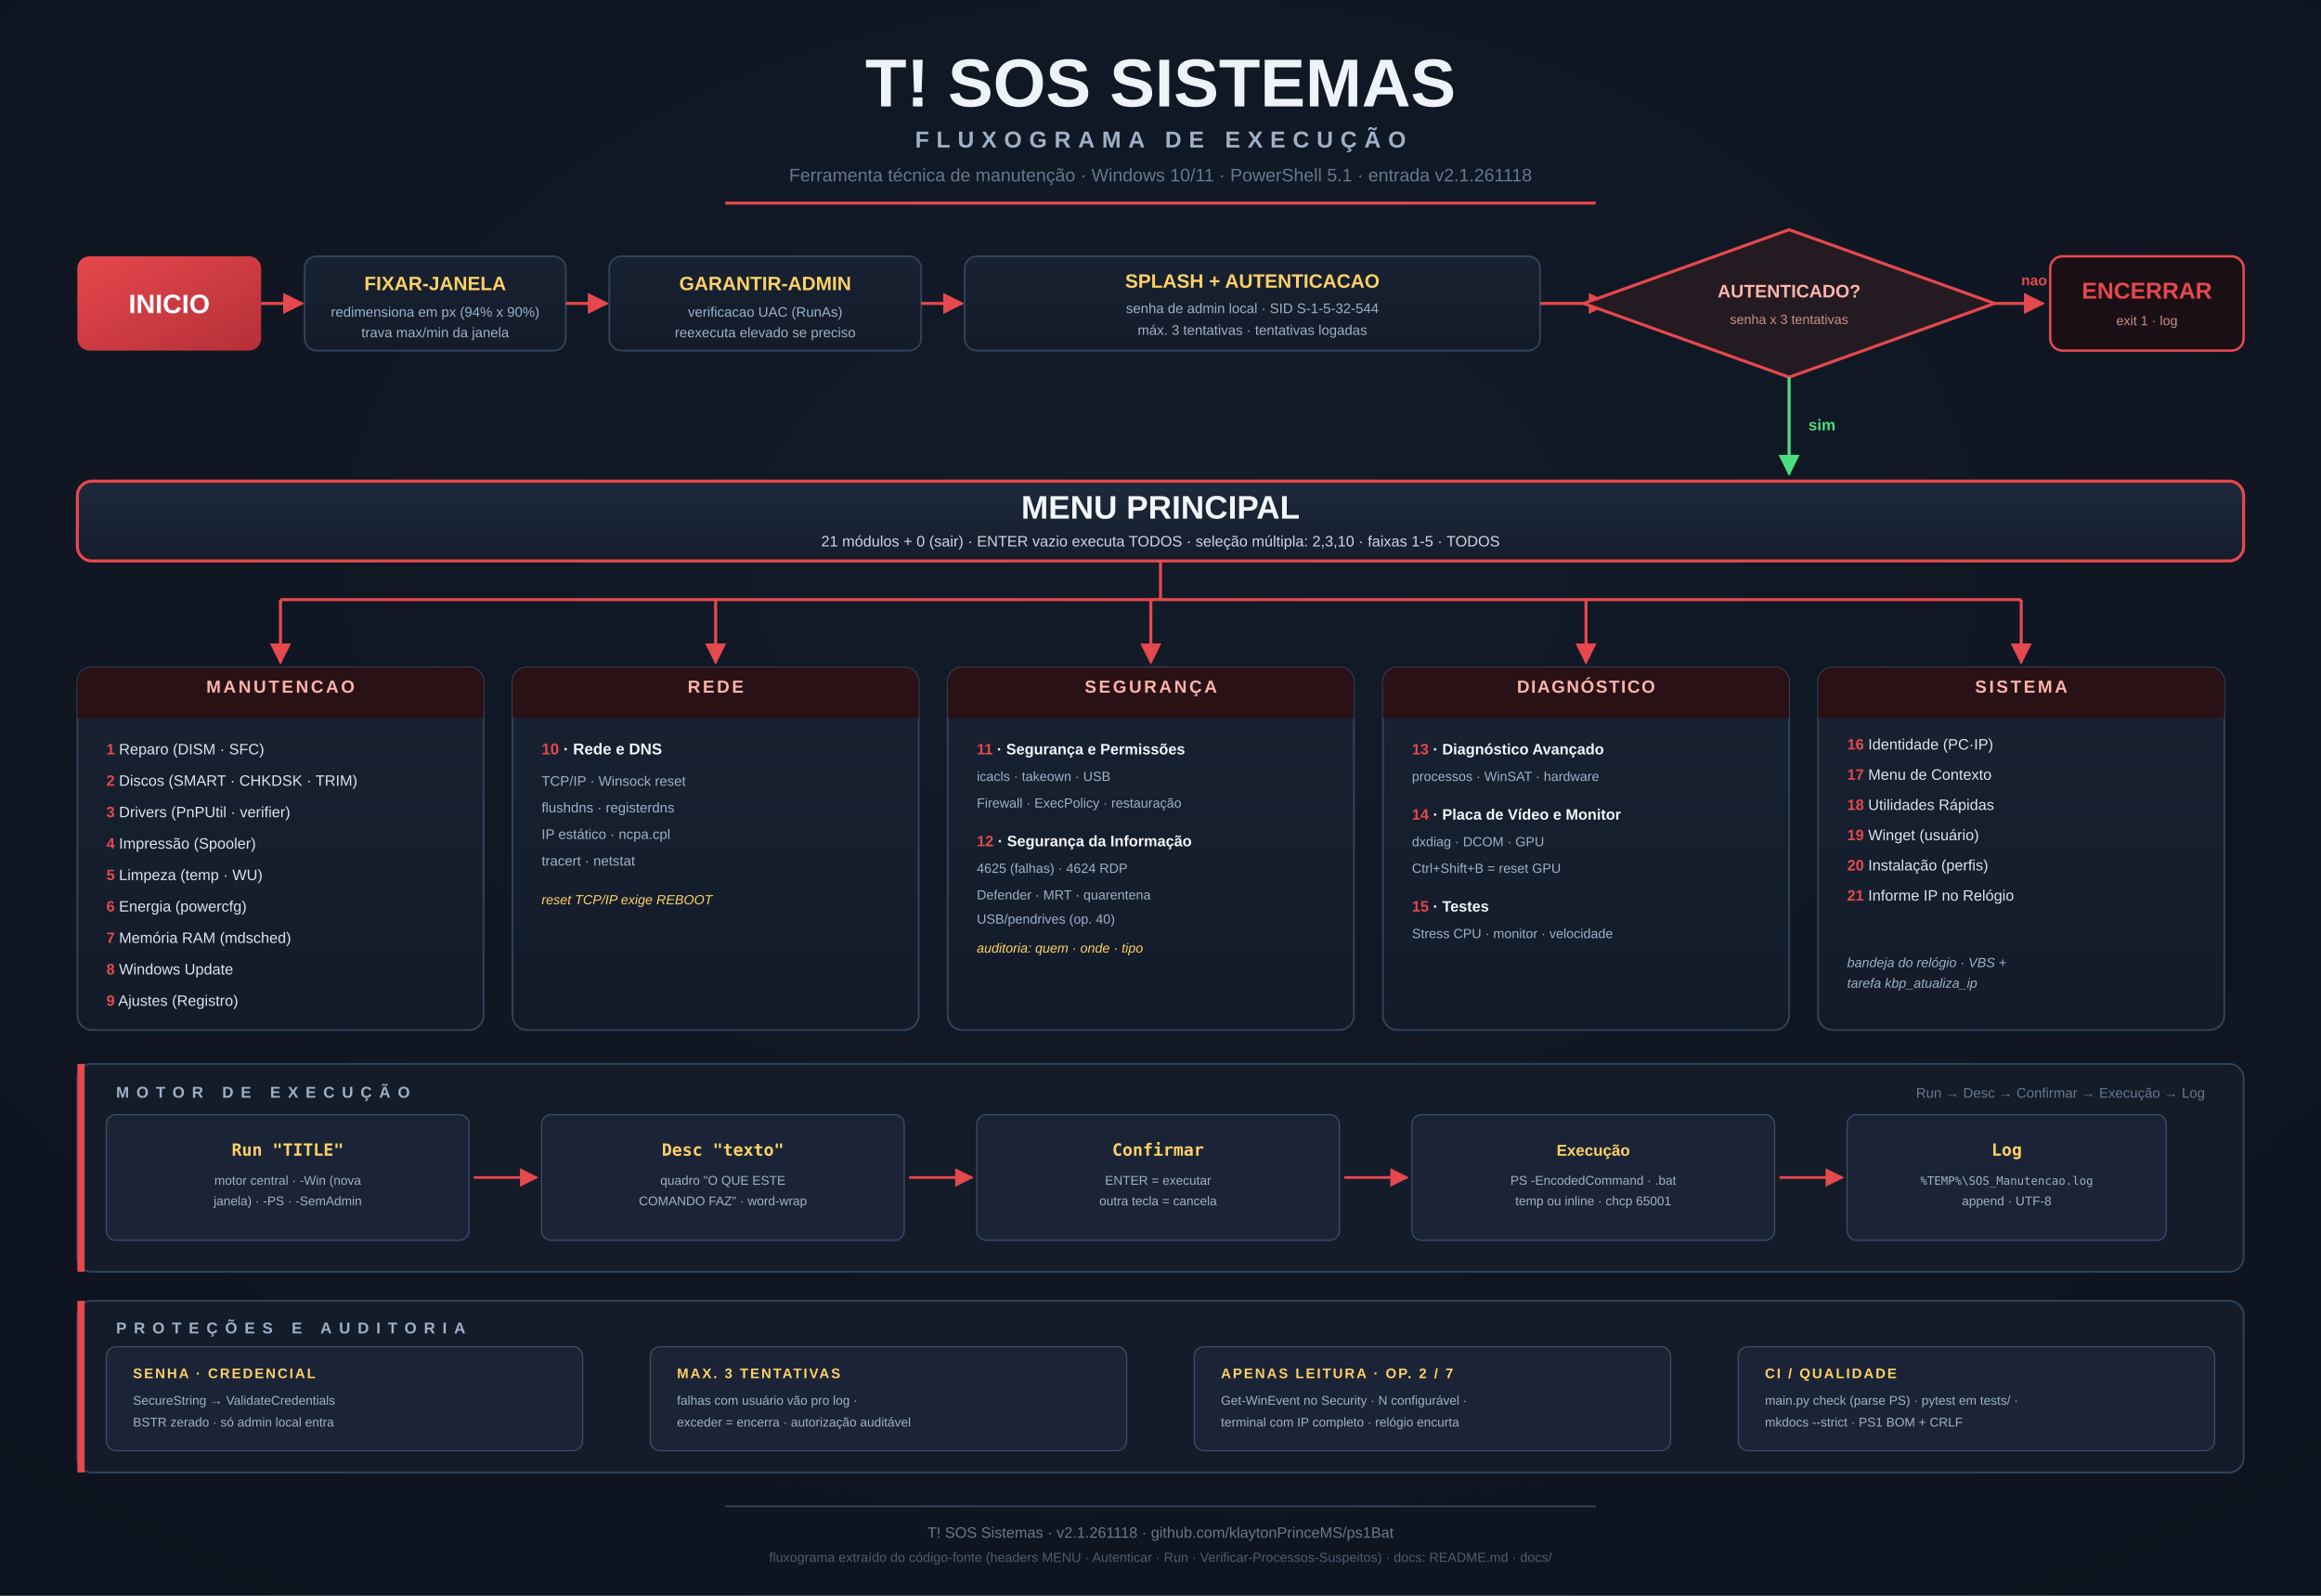
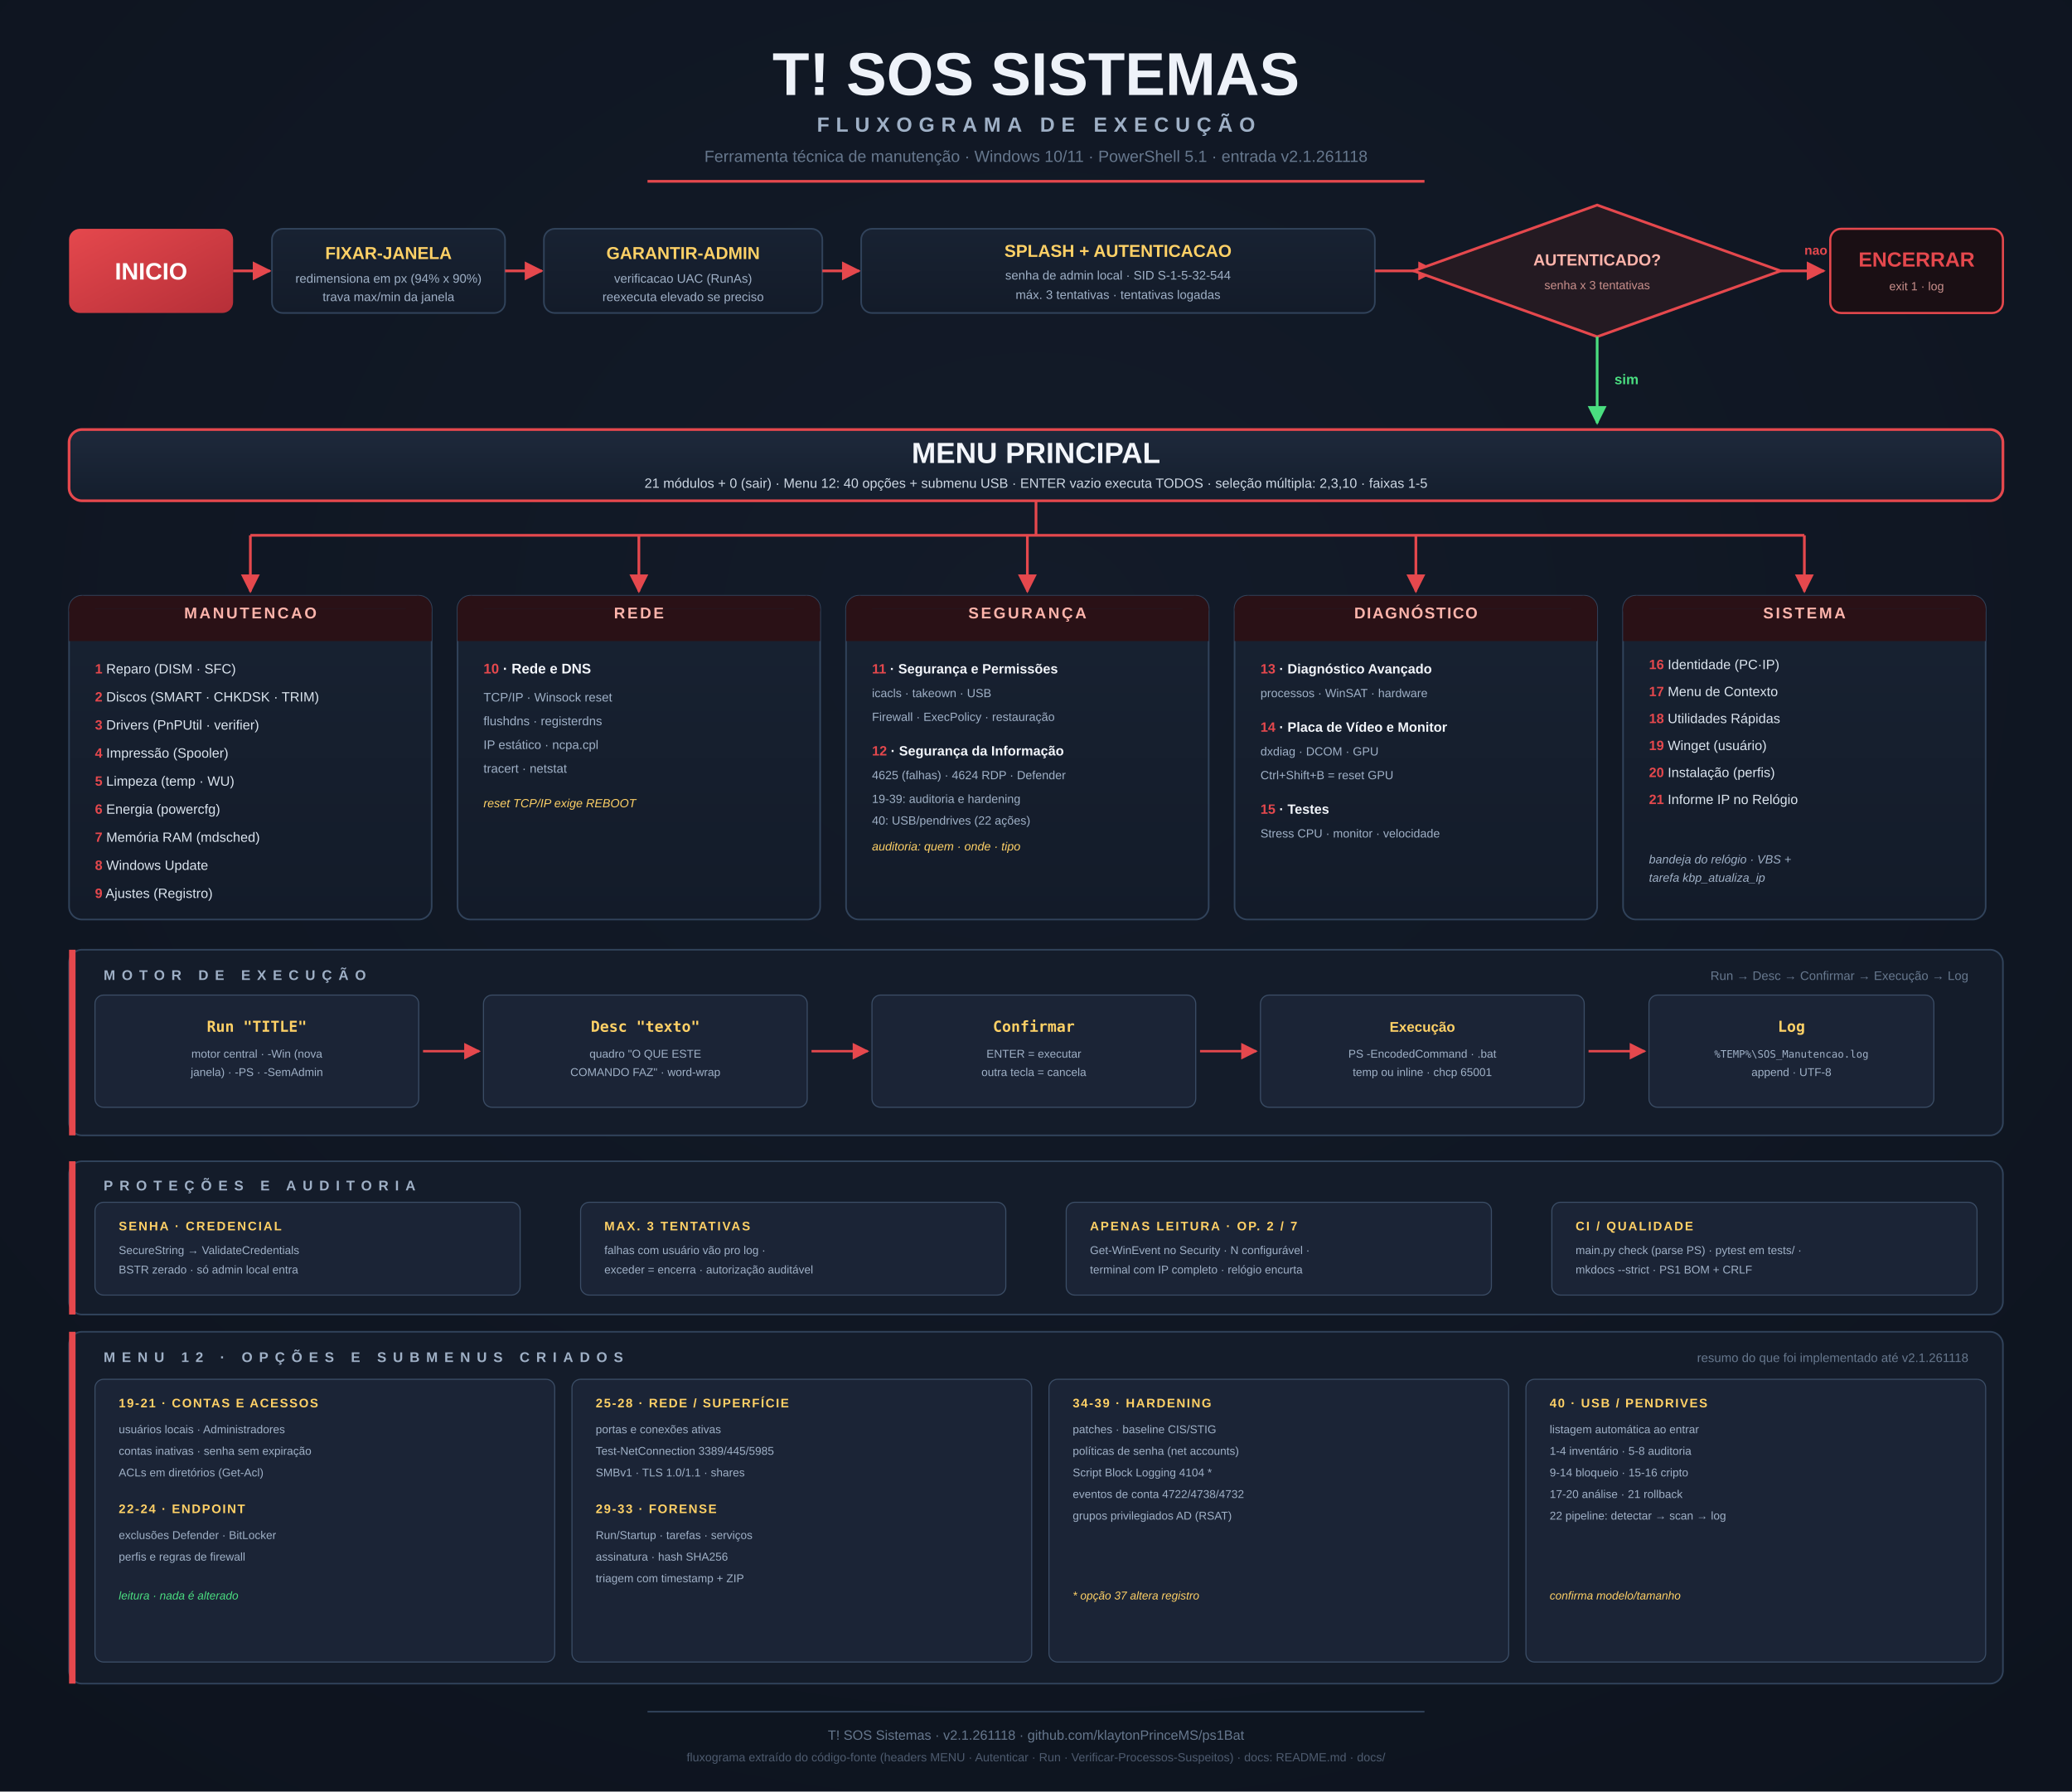
- <svg xmlns="http://www.w3.org/2000/svg" viewBox="0 0 1920 1320" font-family="Segoe UI, Arial, sans-serif">
+ <svg xmlns="http://www.w3.org/2000/svg" viewBox="0 0 1920 1660" font-family="Segoe UI, Arial, sans-serif">
  <defs>
    <radialGradient id="bg" cx="50%" cy="35%" r="120%">
      <stop offset="0%" stop-color="#131b29" />
      <stop offset="100%" stop-color="#0a0f18" />
    </radialGradient>
    <linearGradient id="redbox" x1="0" y1="0" x2="1" y2="1">
      <stop offset="0%" stop-color="#e5484d" />
      <stop offset="100%" stop-color="#b62f38" />
    </linearGradient>
    <linearGradient id="panel" x1="0" y1="0" x2="0" y2="1">
      <stop offset="0%" stop-color="#182232" />
      <stop offset="100%" stop-color="#131b29" />
    </linearGradient>
    <linearGradient id="menubar" x1="0" y1="0" x2="0" y2="1">
      <stop offset="0%" stop-color="#1e293b" />
      <stop offset="100%" stop-color="#141e2d" />
    </linearGradient>
    <marker id="arrow" viewBox="0 0 10 10" refX="9" refY="5" markerWidth="7" markerHeight="7" orient="auto-start-reverse">
      <path d="M 0 0 L 10 5 L 0 10 z" fill="#e5484d" />
    </marker>
    <marker id="arrowgreen" viewBox="0 0 10 10" refX="9" refY="5" markerWidth="7" markerHeight="7" orient="auto-start-reverse">
      <path d="M 0 0 L 10 5 L 0 10 z" fill="#4ade80" />
    </marker>
  </defs>
-   <rect width="1920" height="1320" fill="url(#bg)" />
+   <rect width="1920" height="1660" fill="url(#bg)" />
  <text x="960" y="88" text-anchor="middle" font-size="56" font-weight="800" fill="#eef2f9">T! SOS SISTEMAS</text>
  <text x="960" y="122" text-anchor="middle" font-size="19" font-weight="700" letter-spacing="6" fill="#9fb0c6">FLUXOGRAMA DE EXECUÇÃO</text>
  <text x="960" y="150" text-anchor="middle" font-size="15" fill="#66778d">Ferramenta técnica de manutenção · Windows 10/11 · PowerShell 5.1 · entrada v2.1.261118</text>
  <line x1="600" y1="168" x2="1320" y2="168" stroke="#e5484d" stroke-width="2.5" />
  <rect x="64" y="212" width="152" height="78" rx="10" fill="url(#redbox)" />
  <text x="140" y="259" text-anchor="middle" font-size="22" font-weight="800" fill="#ffffff">INICIO</text>
  <line x1="216" y1="251" x2="250" y2="251" stroke="#e5484d" stroke-width="2.5" marker-end="url(#arrow)" />
  <rect x="252" y="212" width="216" height="78" rx="10" fill="url(#panel)" stroke="#31435b" stroke-width="1.5" />
  <text x="360" y="240" text-anchor="middle" font-size="16" font-weight="700" fill="#ffd166">FIXAR-JANELA</text>
  <text x="360" y="262" text-anchor="middle" font-size="11.5" fill="#9fb0c6">redimensiona em px (94% x 90%)</text>
  <text x="360" y="279" text-anchor="middle" font-size="11.5" fill="#9fb0c6">trava max/min da janela</text>
  <line x1="468" y1="251" x2="502" y2="251" stroke="#e5484d" stroke-width="2.5" marker-end="url(#arrow)" />
  <rect x="504" y="212" width="258" height="78" rx="10" fill="url(#panel)" stroke="#31435b" stroke-width="1.5" />
  <text x="633" y="240" text-anchor="middle" font-size="16" font-weight="700" fill="#ffd166">GARANTIR-ADMIN</text>
  <text x="633" y="262" text-anchor="middle" font-size="11.5" fill="#9fb0c6">verificacao UAC (RunAs)</text>
  <text x="633" y="279" text-anchor="middle" font-size="11.5" fill="#9fb0c6">reexecuta elevado se preciso</text>
  <line x1="762" y1="251" x2="796" y2="251" stroke="#e5484d" stroke-width="2.5" marker-end="url(#arrow)" />
  <rect x="798" y="212" width="476" height="78" rx="10" fill="url(#panel)" stroke="#31435b" stroke-width="1.5" />
  <text x="1036" y="238" text-anchor="middle" font-size="16" font-weight="700" fill="#ffd166">SPLASH + AUTENTICACAO</text>
  <text x="1036" y="259" text-anchor="middle" font-size="11.5" fill="#9fb0c6">senha de admin local · SID S-1-5-32-544</text>
  <text x="1036" y="277" text-anchor="middle" font-size="11.5" fill="#9fb0c6">máx. 3 tentativas · tentativas logadas</text>
  <line x1="1274" y1="251" x2="1330" y2="251" stroke="#e5484d" stroke-width="2.5" marker-end="url(#arrow)" />
  <polygon points="1480,190 1650,251 1480,312 1310,251" fill="#241a22" stroke="#e5484d" stroke-width="2.5" />
  <text x="1480" y="246" text-anchor="middle" font-size="15" font-weight="800" fill="#ffb4ab">AUTENTICADO?</text>
  <text x="1480" y="268" text-anchor="middle" font-size="11" fill="#c98f8b">senha x 3 tentativas</text>
  <line x1="1650" y1="251" x2="1690" y2="251" stroke="#e5484d" stroke-width="2.5" marker-end="url(#arrow)" />
  <text x="1672" y="236" font-size="12" font-weight="700" fill="#e5484d">nao</text>
  <rect x="1696" y="212" width="160" height="78" rx="10" fill="#1a0f14" stroke="#e5484d" stroke-width="2" />
  <text x="1776" y="247" text-anchor="middle" font-size="19" font-weight="800" fill="#e5484d">ENCERRAR</text>
  <text x="1776" y="269" text-anchor="middle" font-size="11" fill="#c98f8b">exit 1 · log</text>
  <line x1="1480" y1="312" x2="1480" y2="392" stroke="#4ade80" stroke-width="2.5" marker-end="url(#arrowgreen)" />
  <text x="1496" y="356" font-size="13" font-weight="800" fill="#4ade80">sim</text>
  <rect x="64" y="398" width="1792" height="66" rx="12" fill="url(#menubar)" stroke="#e5484d" stroke-width="2.5" />
  <text x="960" y="429" text-anchor="middle" font-size="27" font-weight="800" fill="#f3f6fb">MENU PRINCIPAL</text>
-   <text x="960" y="452" text-anchor="middle" font-size="12.5" fill="#cdd7e3">21 módulos + 0 (sair) · ENTER vazio executa TODOS · seleção múltipla: 2,3,10 · faixas 1-5 · TODOS</text>
+   <text x="960" y="452" text-anchor="middle" font-size="12.5" fill="#cdd7e3">21 módulos + 0 (sair) · Menu 12: 40 opções + submenu USB · ENTER vazio executa TODOS · seleção múltipla: 2,3,10 · faixas 1-5</text>
  <line x1="960" y1="464" x2="960" y2="496" stroke="#e5484d" stroke-width="2.5" />
  <line x1="232" y1="496" x2="1672" y2="496" stroke="#e5484d" stroke-width="2.5" />
  <line x1="232" y1="496" x2="232" y2="548" stroke="#e5484d" stroke-width="2.5" marker-end="url(#arrow)" />
  <line x1="592" y1="496" x2="592" y2="548" stroke="#e5484d" stroke-width="2.5" marker-end="url(#arrow)" />
  <line x1="952" y1="496" x2="952" y2="548" stroke="#e5484d" stroke-width="2.5" marker-end="url(#arrow)" />
  <line x1="1312" y1="496" x2="1312" y2="548" stroke="#e5484d" stroke-width="2.5" marker-end="url(#arrow)" />
  <line x1="1672" y1="496" x2="1672" y2="548" stroke="#e5484d" stroke-width="2.5" marker-end="url(#arrow)" />
  <rect x="64" y="552" width="336" height="300" rx="12" fill="url(#panel)" stroke="#31435b" stroke-width="1.5" />
  <rect x="64" y="564" width="336" height="30" fill="#2a1116" />
  <rect x="76" y="552" width="312" height="12" fill="#2a1116" />
  <circle cx="76" cy="564" r="12" fill="#2a1116" />
  <circle cx="388" cy="564" r="12" fill="#2a1116" />
  <text x="232" y="573" text-anchor="middle" font-size="14.5" font-weight="800" letter-spacing="2" fill="#ffb4ab">MANUTENCAO</text>
  <text x="88" y="624" font-size="12.5" fill="#dbe4ee">
    <tspan fill="#e5484d" font-weight="800">1</tspan>  Reparo (DISM · SFC)</text>
  <text x="88" y="650" font-size="12.5" fill="#dbe4ee">
    <tspan fill="#e5484d" font-weight="800">2</tspan>  Discos (SMART · CHKDSK · TRIM)</text>
  <text x="88" y="676" font-size="12.5" fill="#dbe4ee">
    <tspan fill="#e5484d" font-weight="800">3</tspan>  Drivers (PnPUtil · verifier)</text>
  <text x="88" y="702" font-size="12.5" fill="#dbe4ee">
    <tspan fill="#e5484d" font-weight="800">4</tspan>  Impressão (Spooler)</text>
  <text x="88" y="728" font-size="12.5" fill="#dbe4ee">
    <tspan fill="#e5484d" font-weight="800">5</tspan>  Limpeza (temp · WU)</text>
  <text x="88" y="754" font-size="12.5" fill="#dbe4ee">
    <tspan fill="#e5484d" font-weight="800">6</tspan>  Energia (powercfg)</text>
  <text x="88" y="780" font-size="12.5" fill="#dbe4ee">
    <tspan fill="#e5484d" font-weight="800">7</tspan>  Memória RAM (mdsched)</text>
  <text x="88" y="806" font-size="12.5" fill="#dbe4ee">
    <tspan fill="#e5484d" font-weight="800">8</tspan>  Windows Update</text>
  <text x="88" y="832" font-size="12.5" fill="#dbe4ee">
    <tspan fill="#e5484d" font-weight="800">9</tspan>  Ajustes (Registro)</text>
  <rect x="424" y="552" width="336" height="300" rx="12" fill="url(#panel)" stroke="#31435b" stroke-width="1.5" />
  <rect x="424" y="564" width="336" height="30" fill="#2a1116" />
  <rect x="436" y="552" width="312" height="12" fill="#2a1116" />
  <circle cx="436" cy="564" r="12" fill="#2a1116" />
  <circle cx="748" cy="564" r="12" fill="#2a1116" />
  <text x="592" y="573" text-anchor="middle" font-size="14.5" font-weight="800" letter-spacing="2" fill="#ffb4ab">REDE</text>
  <text x="448" y="624" font-size="13" font-weight="700" fill="#f3f6fb">
    <tspan fill="#e5484d" font-weight="800">10</tspan> · Rede e DNS</text>
  <text x="448" y="650" font-size="11.5" fill="#9fb0c6">TCP/IP · Winsock reset</text>
  <text x="448" y="672" font-size="11.5" fill="#9fb0c6">flushdns · registerdns</text>
  <text x="448" y="694" font-size="11.5" fill="#9fb0c6">IP estático · ncpa.cpl</text>
  <text x="448" y="716" font-size="11.5" fill="#9fb0c6">tracert · netstat</text>
  <text x="448" y="748" font-size="11" font-style="italic" fill="#ffd166">reset TCP/IP exige REBOOT</text>
  <rect x="784" y="552" width="336" height="300" rx="12" fill="url(#panel)" stroke="#31435b" stroke-width="1.5" />
  <rect x="784" y="564" width="336" height="30" fill="#2a1116" />
  <rect x="796" y="552" width="312" height="12" fill="#2a1116" />
  <circle cx="796" cy="564" r="12" fill="#2a1116" />
  <circle cx="1108" cy="564" r="12" fill="#2a1116" />
  <text x="952" y="573" text-anchor="middle" font-size="14.5" font-weight="800" letter-spacing="2" fill="#ffb4ab">SEGURANÇA</text>
  <text x="808" y="624" font-size="12.5" font-weight="700" fill="#f3f6fb">
    <tspan fill="#e5484d" font-weight="800">11</tspan> · Segurança e Permissões</text>
  <text x="808" y="646" font-size="11" fill="#9fb0c6">icacls · takeown · USB</text>
  <text x="808" y="668" font-size="11" fill="#9fb0c6">Firewall · ExecPolicy · restauração</text>
  <text x="808" y="700" font-size="12.5" font-weight="700" fill="#f3f6fb">
    <tspan fill="#e5484d" font-weight="800">12</tspan> · Segurança da Informação</text>
-   <text x="808" y="722" font-size="11" fill="#9fb0c6">4625 (falhas) · 4624 RDP</text>
-   <text x="808" y="744" font-size="11" fill="#9fb0c6">Defender · MRT · quarentena</text>
-   <text x="808" y="764" font-size="11" fill="#9fb0c6">USB/pendrives (op. 40)</text>
+   <text x="808" y="722" font-size="11" fill="#9fb0c6">4625 (falhas) · 4624 RDP · Defender</text>
+   <text x="808" y="744" font-size="11" fill="#9fb0c6">19-39: auditoria e hardening</text>
+   <text x="808" y="764" font-size="11" fill="#9fb0c6">40: USB/pendrives (22 ações)</text>
  <text x="808" y="788" font-size="11" font-style="italic" fill="#ffd166">auditoria: quem · onde · tipo</text>
  <rect x="1144" y="552" width="336" height="300" rx="12" fill="url(#panel)" stroke="#31435b" stroke-width="1.5" />
  <rect x="1144" y="564" width="336" height="30" fill="#2a1116" />
  <rect x="1156" y="552" width="312" height="12" fill="#2a1116" />
  <circle cx="1156" cy="564" r="12" fill="#2a1116" />
  <circle cx="1468" cy="564" r="12" fill="#2a1116" />
  <text x="1312" y="573" text-anchor="middle" font-size="14.5" font-weight="800" letter-spacing="1.2" fill="#ffb4ab">DIAGNÓSTICO</text>
  <text x="1168" y="624" font-size="12.5" font-weight="700" fill="#f3f6fb">
    <tspan fill="#e5484d" font-weight="800">13</tspan> · Diagnóstico Avançado</text>
  <text x="1168" y="646" font-size="11" fill="#9fb0c6">processos · WinSAT · hardware</text>
  <text x="1168" y="678" font-size="12.5" font-weight="700" fill="#f3f6fb">
    <tspan fill="#e5484d" font-weight="800">14</tspan> · Placa de Vídeo e Monitor</text>
  <text x="1168" y="700" font-size="11" fill="#9fb0c6">dxdiag · DCOM · GPU</text>
  <text x="1168" y="722" font-size="11" fill="#9fb0c6">Ctrl+Shift+B = reset GPU</text>
  <text x="1168" y="754" font-size="12.5" font-weight="700" fill="#f3f6fb">
    <tspan fill="#e5484d" font-weight="800">15</tspan> · Testes</text>
  <text x="1168" y="776" font-size="11" fill="#9fb0c6">Stress CPU · monitor · velocidade</text>
  <rect x="1504" y="552" width="336" height="300" rx="12" fill="url(#panel)" stroke="#31435b" stroke-width="1.5" />
  <rect x="1504" y="564" width="336" height="30" fill="#2a1116" />
  <rect x="1516" y="552" width="312" height="12" fill="#2a1116" />
  <circle cx="1516" cy="564" r="12" fill="#2a1116" />
  <circle cx="1828" cy="564" r="12" fill="#2a1116" />
  <text x="1672" y="573" text-anchor="middle" font-size="14.5" font-weight="800" letter-spacing="2" fill="#ffb4ab">SISTEMA</text>
  <text x="1528" y="620" font-size="12.5" fill="#dbe4ee">
    <tspan fill="#e5484d" font-weight="800">16</tspan>  Identidade (PC·IP)</text>
  <text x="1528" y="645" font-size="12.5" fill="#dbe4ee">
    <tspan fill="#e5484d" font-weight="800">17</tspan>  Menu de Contexto</text>
  <text x="1528" y="670" font-size="12.5" fill="#dbe4ee">
    <tspan fill="#e5484d" font-weight="800">18</tspan>  Utilidades Rápidas</text>
  <text x="1528" y="695" font-size="12.5" fill="#dbe4ee">
    <tspan fill="#e5484d" font-weight="800">19</tspan>  Winget (usuário)</text>
  <text x="1528" y="720" font-size="12.5" fill="#dbe4ee">
    <tspan fill="#e5484d" font-weight="800">20</tspan>  Instalação (perfis)</text>
  <text x="1528" y="745" font-size="12.5" fill="#dbe4ee">
    <tspan fill="#e5484d" font-weight="800">21</tspan>  Informe IP no Relógio</text>
  <text x="1528" y="800" font-size="11" font-style="italic" fill="#9fb0c6">bandeja do relógio · VBS +</text>
  <text x="1528" y="817" font-size="11" font-style="italic" fill="#9fb0c6">tarefa kbp_atualiza_ip</text>
  <rect x="64" y="880" width="1792" height="172" rx="12" fill="#141c2a" stroke="#31435b" stroke-width="1.5" />
  <rect x="64" y="880" width="6" height="172" fill="#e5484d" />
  <text x="96" y="908" font-size="13" font-weight="800" letter-spacing="6" fill="#9fb0c6">MOTOR DE EXECUÇÃO</text>
  <text x="1824" y="908" text-anchor="end" font-size="11.5" fill="#66778d">Run → Desc → Confirmar → Execução → Log</text>
  <rect x="88" y="922" width="300" height="104" rx="8" fill="#1b2436" stroke="#3b4d66" />
  <text x="238" y="956" text-anchor="middle" font-size="14" font-weight="700" fill="#ffd166" font-family="Consolas, monospace">Run "TITLE"</text>
  <text x="238" y="980" text-anchor="middle" font-size="10.5" fill="#9fb0c6">motor central · -Win (nova</text>
  <text x="238" y="997" text-anchor="middle" font-size="10.5" fill="#9fb0c6">janela) · -PS · -SemAdmin</text>
  <line x1="392" y1="974" x2="444" y2="974" stroke="#e5484d" stroke-width="2.2" marker-end="url(#arrow)" />
  <rect x="448" y="922" width="300" height="104" rx="8" fill="#1b2436" stroke="#3b4d66" />
  <text x="598" y="956" text-anchor="middle" font-size="14" font-weight="700" fill="#ffd166" font-family="Consolas, monospace">Desc "texto"</text>
  <text x="598" y="980" text-anchor="middle" font-size="10.5" fill="#9fb0c6">quadro "O QUE ESTE</text>
  <text x="598" y="997" text-anchor="middle" font-size="10.5" fill="#9fb0c6">COMANDO FAZ" · word-wrap</text>
  <line x1="752" y1="974" x2="804" y2="974" stroke="#e5484d" stroke-width="2.2" marker-end="url(#arrow)" />
  <rect x="808" y="922" width="300" height="104" rx="8" fill="#1b2436" stroke="#3b4d66" />
  <text x="958" y="956" text-anchor="middle" font-size="14" font-weight="700" fill="#ffd166" font-family="Consolas, monospace">Confirmar</text>
  <text x="958" y="980" text-anchor="middle" font-size="10.5" fill="#9fb0c6">ENTER = executar</text>
  <text x="958" y="997" text-anchor="middle" font-size="10.5" fill="#9fb0c6">outra tecla = cancela</text>
  <line x1="1112" y1="974" x2="1164" y2="974" stroke="#e5484d" stroke-width="2.2" marker-end="url(#arrow)" />
  <rect x="1168" y="922" width="300" height="104" rx="8" fill="#1b2436" stroke="#3b4d66" />
  <text x="1318" y="956" text-anchor="middle" font-size="13" font-weight="700" fill="#ffd166">Execução</text>
  <text x="1318" y="980" text-anchor="middle" font-size="10.5" fill="#9fb0c6">PS -EncodedCommand · .bat</text>
  <text x="1318" y="997" text-anchor="middle" font-size="10.5" fill="#9fb0c6">temp ou inline · chcp 65001</text>
  <line x1="1472" y1="974" x2="1524" y2="974" stroke="#e5484d" stroke-width="2.2" marker-end="url(#arrow)" />
  <rect x="1528" y="922" width="264" height="104" rx="8" fill="#1b2436" stroke="#3b4d66" />
  <text x="1660" y="956" text-anchor="middle" font-size="14" font-weight="700" fill="#ffd166" font-family="Consolas, monospace">Log</text>
  <text x="1660" y="980" text-anchor="middle" font-size="9.5" fill="#9fb0c6" font-family="Consolas, monospace">%TEMP%\SOS_Manutencao.log</text>
  <text x="1660" y="997" text-anchor="middle" font-size="10.5" fill="#9fb0c6">append · UTF-8</text>
  <rect x="64" y="1076" width="1792" height="142" rx="12" fill="#141c2a" stroke="#31435b" stroke-width="1.5" />
  <rect x="64" y="1076" width="6" height="142" fill="#e5484d" />
  <text x="96" y="1103" font-size="13" font-weight="800" letter-spacing="6" fill="#9fb0c6">PROTEÇÕES E AUDITORIA</text>
  <rect x="88" y="1114" width="394" height="86" rx="8" fill="#1b2436" stroke="#3b4d66" />
  <text x="110" y="1140" font-size="11.5" font-weight="800" letter-spacing="1.5" fill="#ffd166">SENHA · CREDENCIAL</text>
  <text x="110" y="1162" font-size="10.5" fill="#9fb0c6">SecureString → ValidateCredentials</text>
  <text x="110" y="1180" font-size="10.5" fill="#9fb0c6">BSTR zerado · só admin local entra</text>
  <rect x="538" y="1114" width="394" height="86" rx="8" fill="#1b2436" stroke="#3b4d66" />
  <text x="560" y="1140" font-size="11.5" font-weight="800" letter-spacing="1.5" fill="#ffd166">MAX. 3 TENTATIVAS</text>
  <text x="560" y="1162" font-size="10.5" fill="#9fb0c6">falhas com usuário vão pro log ·</text>
  <text x="560" y="1180" font-size="10.5" fill="#9fb0c6">exceder = encerra · autorização auditável</text>
  <rect x="988" y="1114" width="394" height="86" rx="8" fill="#1b2436" stroke="#3b4d66" />
  <text x="1010" y="1140" font-size="11.5" font-weight="800" letter-spacing="1.5" fill="#ffd166">APENAS LEITURA · OP. 2 / 7</text>
  <text x="1010" y="1162" font-size="10.5" fill="#9fb0c6">Get-WinEvent no Security · N configurável ·</text>
  <text x="1010" y="1180" font-size="10.5" fill="#9fb0c6">terminal com IP completo · relógio encurta</text>
  <rect x="1438" y="1114" width="394" height="86" rx="8" fill="#1b2436" stroke="#3b4d66" />
  <text x="1460" y="1140" font-size="11.5" font-weight="800" letter-spacing="1.5" fill="#ffd166">CI / QUALIDADE</text>
  <text x="1460" y="1162" font-size="10.5" fill="#9fb0c6">main.py check (parse PS) · pytest em tests/ ·</text>
  <text x="1460" y="1180" font-size="10.5" fill="#9fb0c6">mkdocs --strict · PS1 BOM + CRLF</text>
-   <line x1="600" y1="1246" x2="1320" y2="1246" stroke="#31435b" stroke-width="1.5" />
-   <text x="960" y="1272" text-anchor="middle" font-size="12.5" fill="#66778d">T! SOS Sistemas · v2.1.261118 · github.com/klaytonPrinceMS/ps1Bat</text>
-   <text x="960" y="1292" text-anchor="middle" font-size="11" fill="#4d5a6e">fluxograma extraído do código-fonte (headers MENU · Autenticar · Run · Verificar-Processos-Suspeitos) · docs: README.md · docs/</text>
+   <rect x="64" y="1234" width="1792" height="326" rx="12" fill="#141c2a" stroke="#31435b" stroke-width="1.5" />
+   <rect x="64" y="1234" width="6" height="326" fill="#e5484d" />
+   <text x="96" y="1262" font-size="13" font-weight="800" letter-spacing="6" fill="#9fb0c6">MENU 12 · OPÇÕES E SUBMENUS CRIADOS</text>
+   <text x="1824" y="1262" text-anchor="end" font-size="11.5" fill="#66778d">resumo do que foi implementado até v2.1.261118</text>
+   <rect x="88" y="1278" width="426" height="262" rx="8" fill="#1b2436" stroke="#3b4d66" />
+   <text x="110" y="1304" font-size="11.5" font-weight="800" letter-spacing="1.2" fill="#ffd166">19-21 · CONTAS E ACESSOS</text>
+   <text x="110" y="1328" font-size="10.5" fill="#9fb0c6">usuários locais · Administradores</text>
+   <text x="110" y="1348" font-size="10.5" fill="#9fb0c6">contas inativas · senha sem expiração</text>
+   <text x="110" y="1368" font-size="10.5" fill="#9fb0c6">ACLs em diretórios (Get-Acl)</text>
+   <text x="110" y="1402" font-size="11.5" font-weight="800" letter-spacing="1.2" fill="#ffd166">22-24 · ENDPOINT</text>
+   <text x="110" y="1426" font-size="10.5" fill="#9fb0c6">exclusões Defender · BitLocker</text>
+   <text x="110" y="1446" font-size="10.5" fill="#9fb0c6">perfis e regras de firewall</text>
+   <text x="110" y="1482" font-size="10.5" font-style="italic" fill="#4ade80">leitura · nada é alterado</text>
+   <rect x="530" y="1278" width="426" height="262" rx="8" fill="#1b2436" stroke="#3b4d66" />
+   <text x="552" y="1304" font-size="11.5" font-weight="800" letter-spacing="1.2" fill="#ffd166">25-28 · REDE / SUPERFÍCIE</text>
+   <text x="552" y="1328" font-size="10.5" fill="#9fb0c6">portas e conexões ativas</text>
+   <text x="552" y="1348" font-size="10.5" fill="#9fb0c6">Test-NetConnection 3389/445/5985</text>
+   <text x="552" y="1368" font-size="10.5" fill="#9fb0c6">SMBv1 · TLS 1.0/1.1 · shares</text>
+   <text x="552" y="1402" font-size="11.5" font-weight="800" letter-spacing="1.2" fill="#ffd166">29-33 · FORENSE</text>
+   <text x="552" y="1426" font-size="10.5" fill="#9fb0c6">Run/Startup · tarefas · serviços</text>
+   <text x="552" y="1446" font-size="10.5" fill="#9fb0c6">assinatura · hash SHA256</text>
+   <text x="552" y="1466" font-size="10.5" fill="#9fb0c6">triagem com timestamp + ZIP</text>
+   <rect x="972" y="1278" width="426" height="262" rx="8" fill="#1b2436" stroke="#3b4d66" />
+   <text x="994" y="1304" font-size="11.5" font-weight="800" letter-spacing="1.2" fill="#ffd166">34-39 · HARDENING</text>
+   <text x="994" y="1328" font-size="10.5" fill="#9fb0c6">patches · baseline CIS/STIG</text>
+   <text x="994" y="1348" font-size="10.5" fill="#9fb0c6">políticas de senha (net accounts)</text>
+   <text x="994" y="1368" font-size="10.5" fill="#9fb0c6">Script Block Logging 4104 *</text>
+   <text x="994" y="1388" font-size="10.5" fill="#9fb0c6">eventos de conta 4722/4738/4732</text>
+   <text x="994" y="1408" font-size="10.5" fill="#9fb0c6">grupos privilegiados AD (RSAT)</text>
+   <text x="994" y="1482" font-size="10.5" font-style="italic" fill="#ffd166">* opção 37 altera registro</text>
+   <rect x="1414" y="1278" width="426" height="262" rx="8" fill="#1b2436" stroke="#3b4d66" />
+   <text x="1436" y="1304" font-size="11.5" font-weight="800" letter-spacing="1.2" fill="#ffd166">40 · USB / PENDRIVES</text>
+   <text x="1436" y="1328" font-size="10.5" fill="#9fb0c6">listagem automática ao entrar</text>
+   <text x="1436" y="1348" font-size="10.5" fill="#9fb0c6">1-4 inventário · 5-8 auditoria</text>
+   <text x="1436" y="1368" font-size="10.5" fill="#9fb0c6">9-14 bloqueio · 15-16 cripto</text>
+   <text x="1436" y="1388" font-size="10.5" fill="#9fb0c6">17-20 análise · 21 rollback</text>
+   <text x="1436" y="1408" font-size="10.5" fill="#9fb0c6">22 pipeline: detectar → scan → log</text>
+   <text x="1436" y="1482" font-size="10.5" font-style="italic" fill="#ffd166">confirma modelo/tamanho</text>
+   <line x1="600" y1="1586" x2="1320" y2="1586" stroke="#31435b" stroke-width="1.5" />
+   <text x="960" y="1612" text-anchor="middle" font-size="12.5" fill="#66778d">T! SOS Sistemas · v2.1.261118 · github.com/klaytonPrinceMS/ps1Bat</text>
+   <text x="960" y="1632" text-anchor="middle" font-size="11" fill="#4d5a6e">fluxograma extraído do código-fonte (headers MENU · Autenticar · Run · Verificar-Processos-Suspeitos) · docs: README.md · docs/</text>
</svg>
